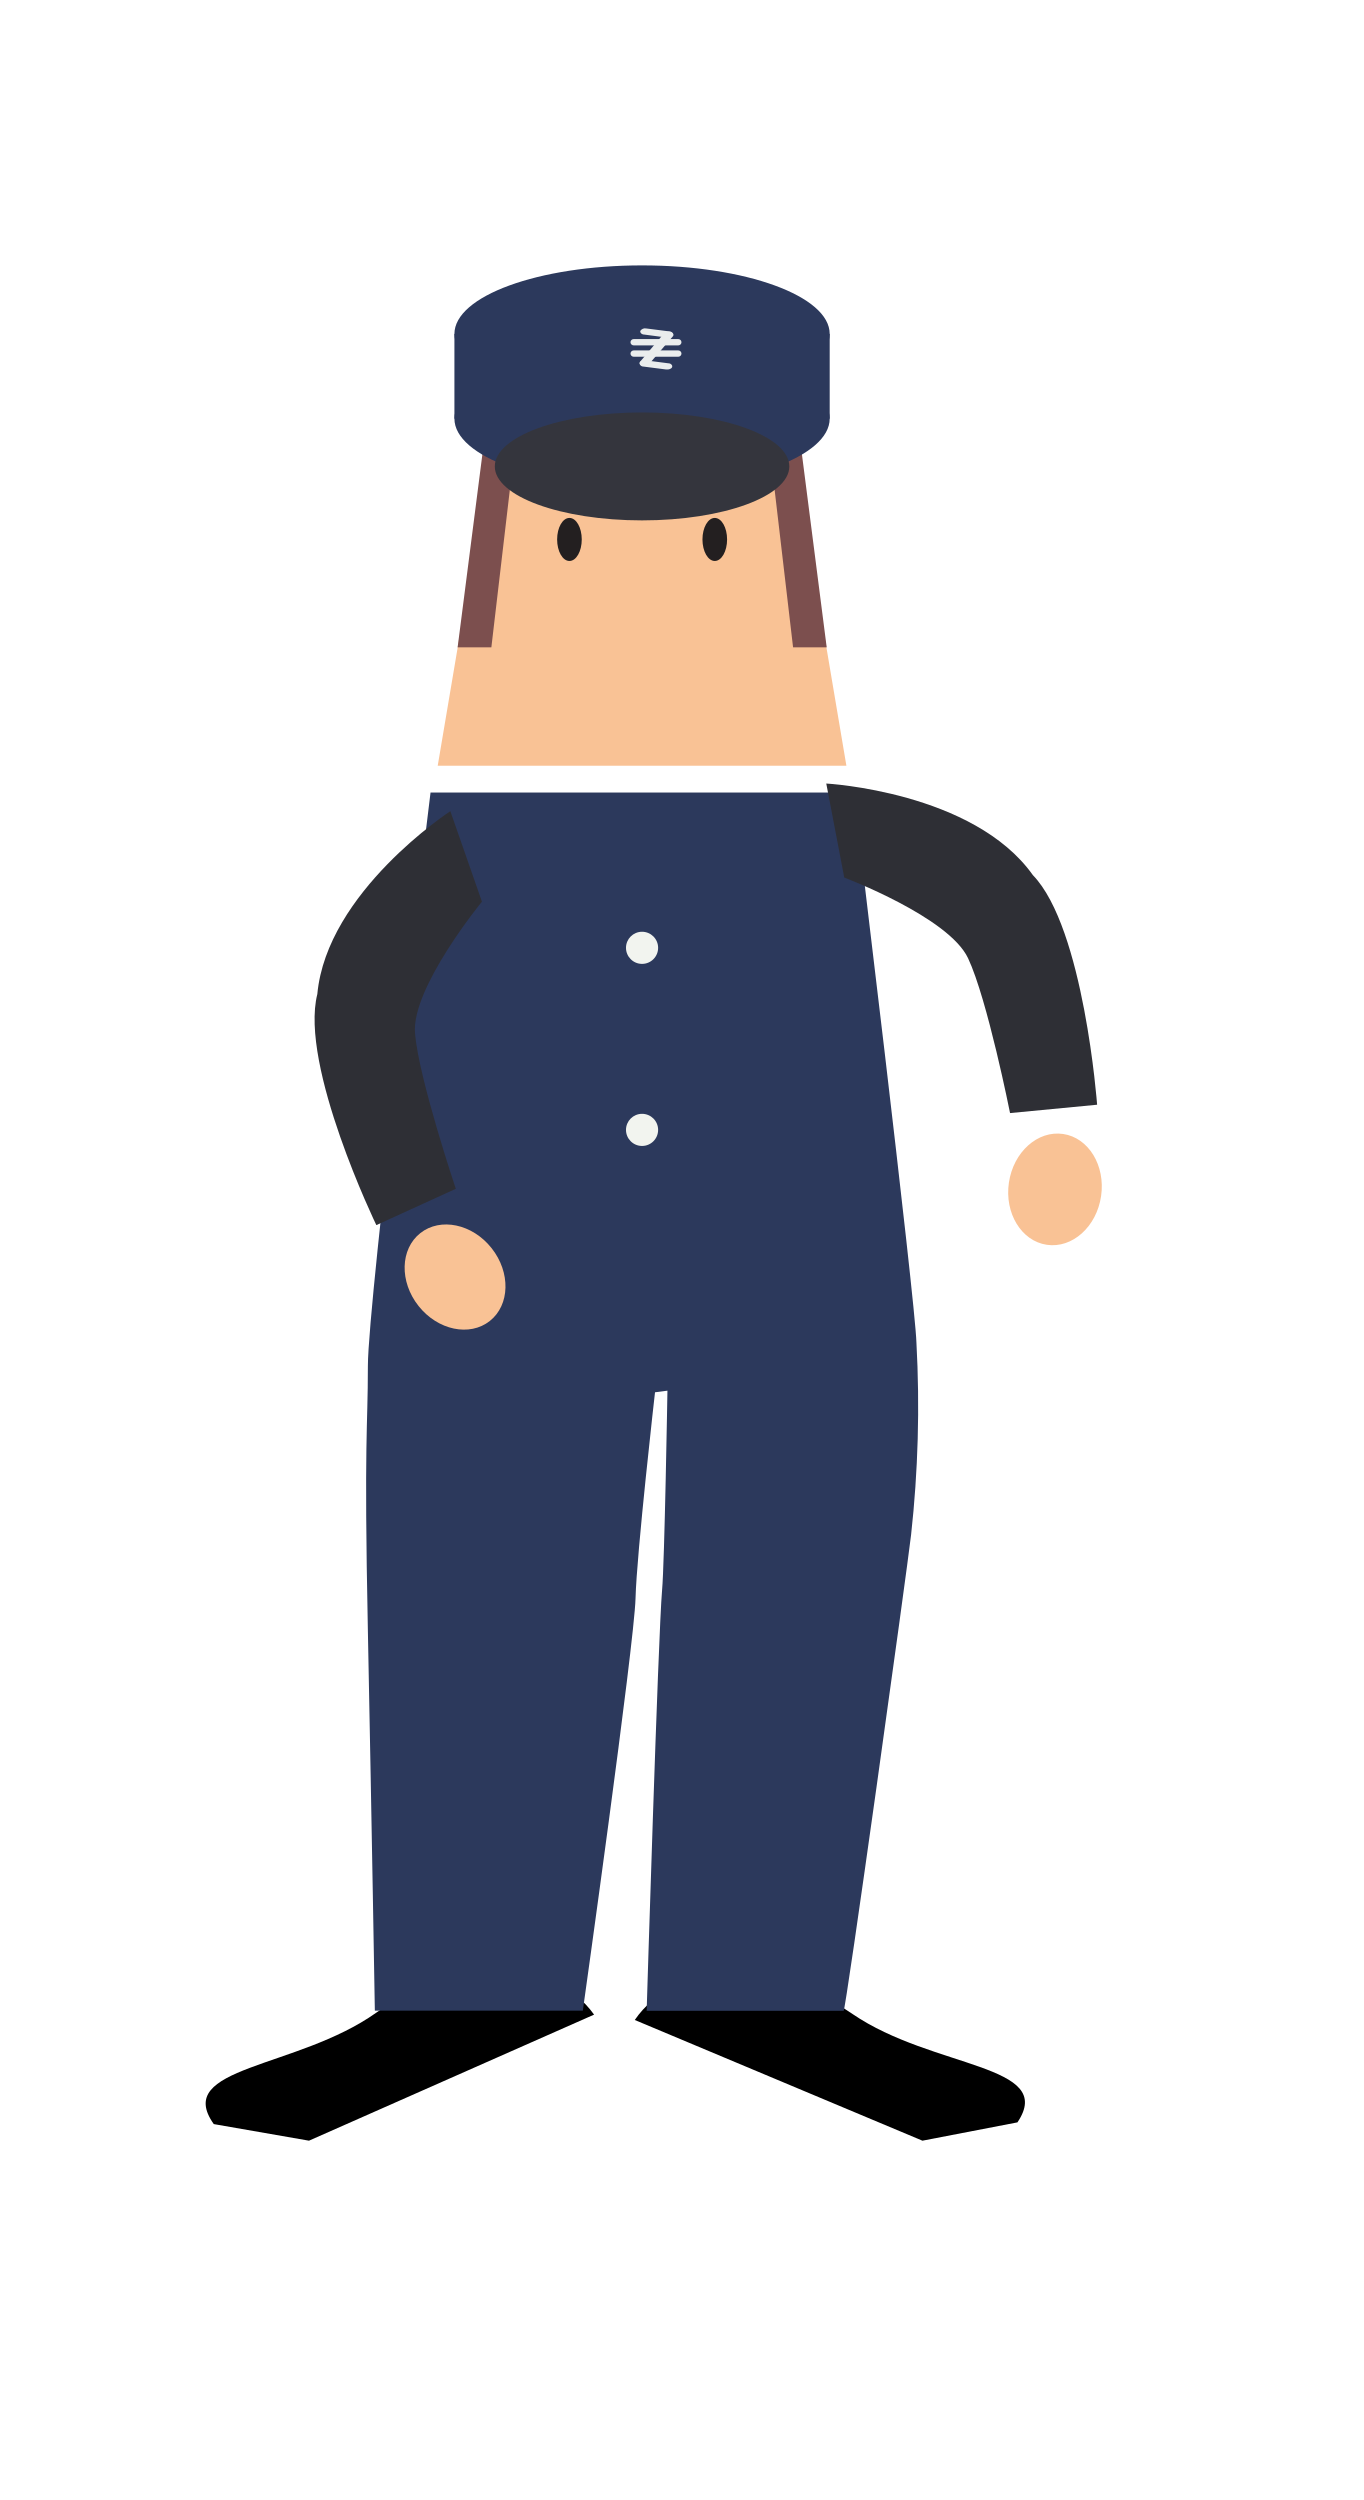
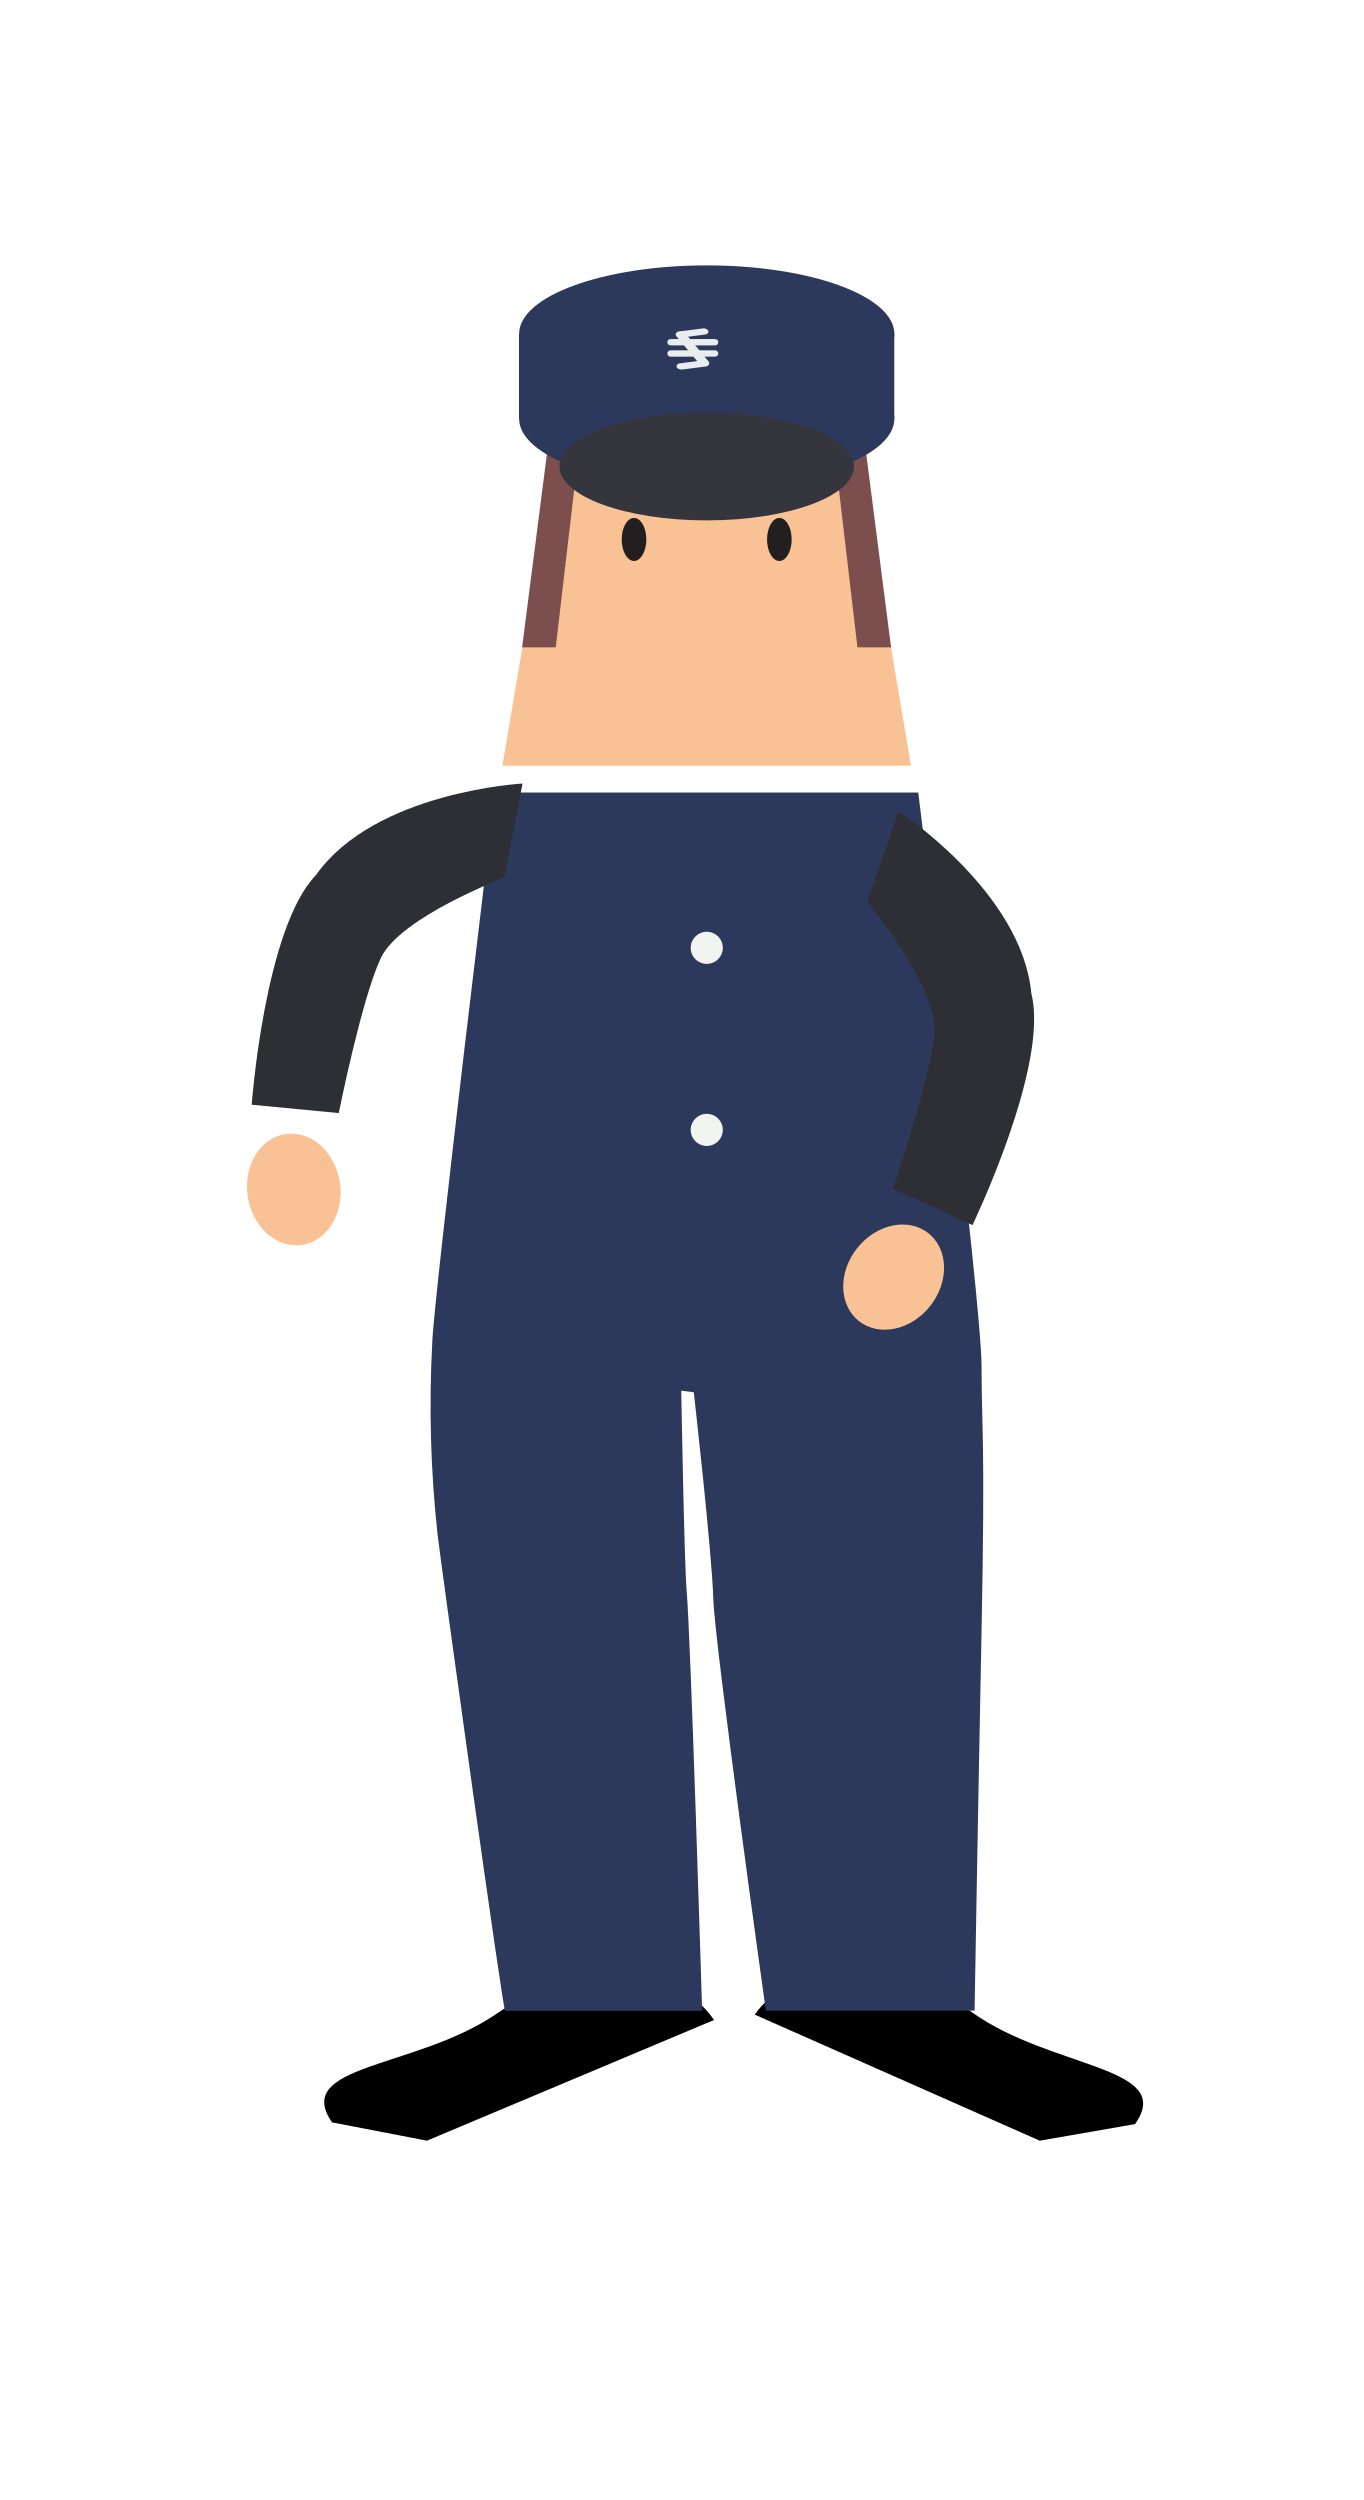
<svg xmlns="http://www.w3.org/2000/svg" viewBox="0 0 127.33 233.43">
  <defs>
    <style>.cls-1{fill:#f9c295;}.cls-2{fill:#7c4f4e;}.cls-3{fill:#2c395c;}.cls-4{fill:#eaeded;}.cls-5{fill:#231f20;}.cls-6{fill:#34353d;}.cls-7{fill:#2e2f35;}.cls-8{fill:#f2f4ef;}</style>
  </defs>
  <g id="Layer_2" data-name="Layer 2">
-     <polygon class="cls-1" points="79.03 71.5 40.87 71.5 46.14 40.29 73.76 40.29 79.03 71.5" />
-     <polyline class="cls-2" points="42.73 60.44 45.88 60.44 48.01 42.28 45.06 42.28" />
-     <polyline class="cls-2" points="77.19 60.44 74.05 60.44 71.89 42 74.86 42.28" />
-     <ellipse class="cls-3" cx="59.95" cy="39.09" rx="17.52" ry="6.4" />
-     <ellipse class="cls-3" cx="59.95" cy="31.18" rx="17.52" ry="6.4" />
-     <rect class="cls-3" x="42.43" y="31.18" width="35.04" height="7.91" />
-     <rect class="cls-4" x="58.87" y="31.66" width="4.76" height="0.59" rx="0.3" />
-     <rect class="cls-4" x="58.87" y="32.72" width="4.76" height="0.59" rx="0.3" />
-     <path class="cls-4" d="M62.28,31.52l-2.12-.28c-.25,0-.42-.19-.37-.35h0a.53.53,0,0,1,.56-.22l2.12.27c.25,0,.42.19.36.35h0C62.78,31.45,62.53,31.55,62.28,31.52Z" />
-     <path class="cls-4" d="M62.2,34.5l-2.1-.27c-.25,0-.41-.19-.36-.35h0c0-.16.3-.26.56-.23l2.09.27c.26,0,.42.19.37.35h0C62.71,34.43,62.46,34.53,62.2,34.5Z" />
-     <path class="cls-4" d="M59.77,33.77,62,31.13a.62.62,0,0,1,.63-.13h0c.23.08.32.25.2.4L60.6,34a.64.64,0,0,1-.63.13h0C59.74,34.09,59.65,33.91,59.77,33.77Z" />
-     <ellipse class="cls-5" cx="53.17" cy="50.37" rx="1.15" ry="2.01" />
-     <ellipse class="cls-5" cx="66.74" cy="50.37" rx="1.15" ry="2.01" />
-     <ellipse class="cls-6" cx="59.95" cy="43.55" rx="13.75" ry="5.04" />
-     <path d="M55.47,188.11c-3.82-5.37-12.92-5.45-20.34-.18s-19,5-15.17,10.4l8.89,1.55Z" />
-     <path d="M59.27,188.61c3.71-5.44,12.82-5.69,20.33-.56S98.67,192.73,95,198.17l-8.87,1.71Z" />
-     <path class="cls-3" d="M61.16,130s-1.71,15-1.82,19.25-4.92,38.49-4.92,38.49H35s-.28-16.83-.65-35.44c-.37-18.3,0-18.7,0-24.76S40.2,74,40.2,74H79.7s5.77,47.44,5.87,51.39a109.22,109.22,0,0,1-.5,17.92c-.37,3.25-6.15,44.84-6.3,44.44H60.38s1.07-35,1.44-39.28c.23-2.5.5-18.62.5-18.62Z" />
-     <path class="cls-7" d="M42.05,75.74,45,84.19s-6.61,8.06-6.25,12.3S42.56,111,42.56,111l-7.42,3.39s-7.2-14.89-5.51-21.57C30.51,83.27,42.05,75.74,42.05,75.74Z" />
-     <ellipse class="cls-1" cx="42.49" cy="119.24" rx="4.35" ry="5.23" transform="translate(-64.84 52.13) rotate(-38.37)" />
-     <path class="cls-7" d="M77.15,73.16l1.68,8.78s9.75,3.68,11.56,7.53,3.92,14.46,3.92,14.46l8.13-.78s-1.22-16.5-6-21.44C90.9,73.91,77.15,73.16,77.15,73.16Z" />
-     <ellipse class="cls-1" cx="98.51" cy="111.06" rx="5.23" ry="4.35" transform="translate(-25.71 192.35) rotate(-81.63)" />
-     <circle class="cls-8" cx="59.95" cy="105.5" r="1.5" />
-     <circle class="cls-8" cx="59.95" cy="88.5" r="1.5" />
+     <polygon class="cls-1" points="46.91 71.5 85.06 71.5 79.8 40.29 52.17 40.29 46.91 71.5" />
+     <polyline class="cls-2" points="83.2 60.44 80.06 60.44 77.93 42.28 80.87 42.28" />
+     <polyline class="cls-2" points="48.75 60.44 51.89 60.44 54.05 42 51.08 42.28" />
+     <ellipse class="cls-3" cx="65.99" cy="39.09" rx="17.52" ry="6.4" />
+     <ellipse class="cls-3" cx="65.99" cy="31.18" rx="17.52" ry="6.4" />
+     <rect class="cls-3" x="48.46" y="31.18" width="35.04" height="7.91" />
+     <rect class="cls-4" x="62.31" y="31.66" width="4.76" height="0.59" rx="0.3" transform="translate(129.38 63.91) rotate(-180)" />
+     <rect class="cls-4" x="62.31" y="32.72" width="4.76" height="0.59" rx="0.3" transform="translate(129.38 66.02) rotate(-180)" />
+     <path class="cls-4" d="M63.66,31.52l2.12-.28c.25,0,.42-.19.36-.35h0a.51.51,0,0,0-.55-.22l-2.12.27c-.26,0-.42.19-.37.35h0A.53.53,0,0,0,63.66,31.52Z" />
+     <path class="cls-4" d="M63.73,34.5l2.1-.27c.26,0,.42-.19.37-.35h0c0-.16-.3-.26-.56-.23l-2.1.27c-.25,0-.41.19-.36.35h0C63.23,34.43,63.48,34.53,63.73,34.5Z" />
+     <path class="cls-4" d="M66.17,33.77,64,31.13a.62.62,0,0,0-.63-.13h0c-.23.08-.33.25-.21.4L65.33,34a.66.66,0,0,0,.64.13h0C66.2,34.09,66.29,33.91,66.17,33.77Z" />
+     <ellipse class="cls-5" cx="72.77" cy="50.37" rx="1.15" ry="2.01" />
+     <ellipse class="cls-5" cx="59.2" cy="50.37" rx="1.15" ry="2.01" />
+     <ellipse class="cls-6" cx="65.99" cy="43.55" rx="13.75" ry="5.04" />
+     <path d="M70.47,188.11c3.81-5.37,12.92-5.45,20.34-.18s19,5,15.17,10.4l-8.9,1.55Z" />
+     <path d="M66.67,188.61c-3.72-5.44-12.82-5.69-20.34-.56S27.26,192.73,31,198.17l8.86,1.71Z" />
+     <path class="cls-3" d="M64.78,130s1.7,15,1.82,19.25,4.91,38.49,4.91,38.49H91s.28-16.83.65-35.44c.36-18.3,0-18.7,0-24.76S85.74,74,85.74,74H46.23s-5.77,47.44-5.87,51.39a110.34,110.34,0,0,0,.5,17.92c.38,3.25,6.16,44.84,6.3,44.44h18.4s-1.07-35-1.45-39.28c-.22-2.5-.5-18.62-.5-18.62Z" />
+     <path class="cls-7" d="M83.89,75.74,81,84.19s6.61,8.06,6.24,12.3S83.37,111,83.37,111l7.43,3.39S98,99.46,96.3,92.78C95.43,83.27,83.89,75.74,83.89,75.74Z" />
+     <ellipse class="cls-1" cx="83.44" cy="119.24" rx="5.23" ry="4.35" transform="translate(-61.84 110.65) rotate(-51.63)" />
+     <path class="cls-7" d="M48.79,73.16l-1.68,8.78s-9.76,3.68-11.56,7.53-3.92,14.46-3.92,14.46l-8.13-.78s1.21-16.5,6-21.44C35,73.91,48.79,73.16,48.79,73.16Z" />
+     <ellipse class="cls-1" cx="27.43" cy="111.06" rx="4.35" ry="5.23" transform="translate(-15.87 5.18) rotate(-8.37)" />
+     <circle class="cls-8" cx="65.99" cy="105.5" r="1.5" />
+     <circle class="cls-8" cx="65.99" cy="88.5" r="1.5" />
  </g>
</svg>
